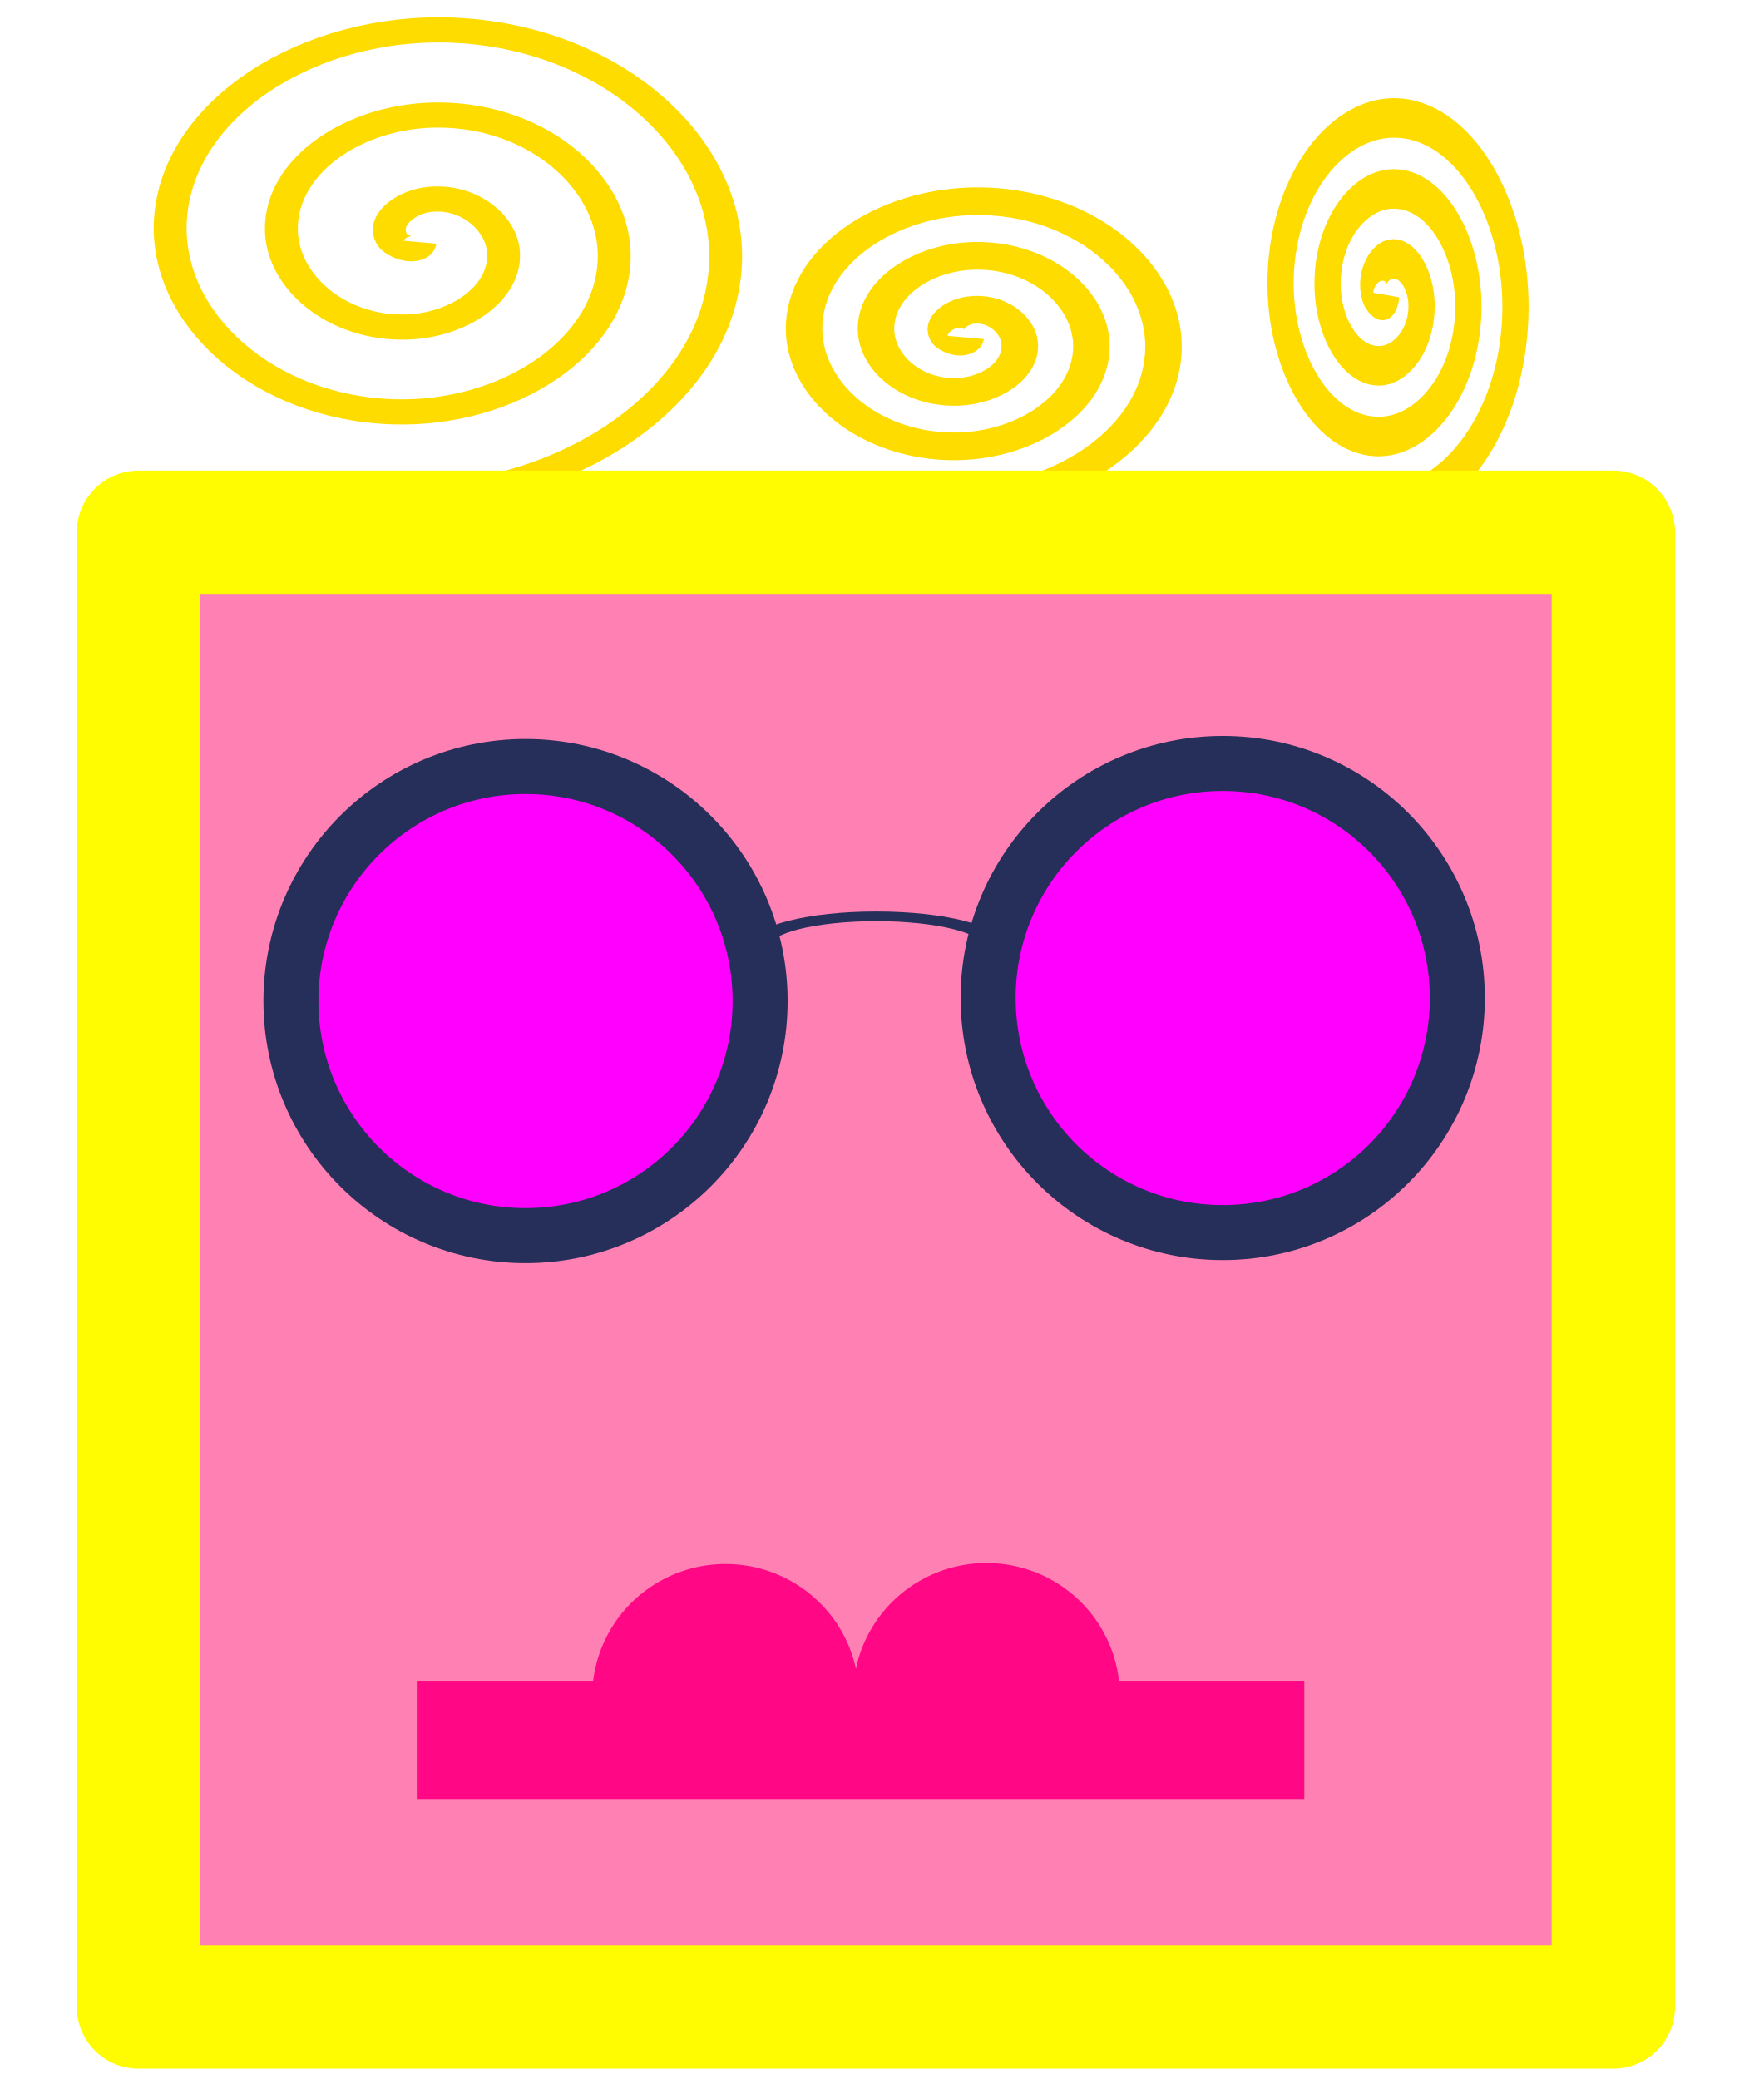
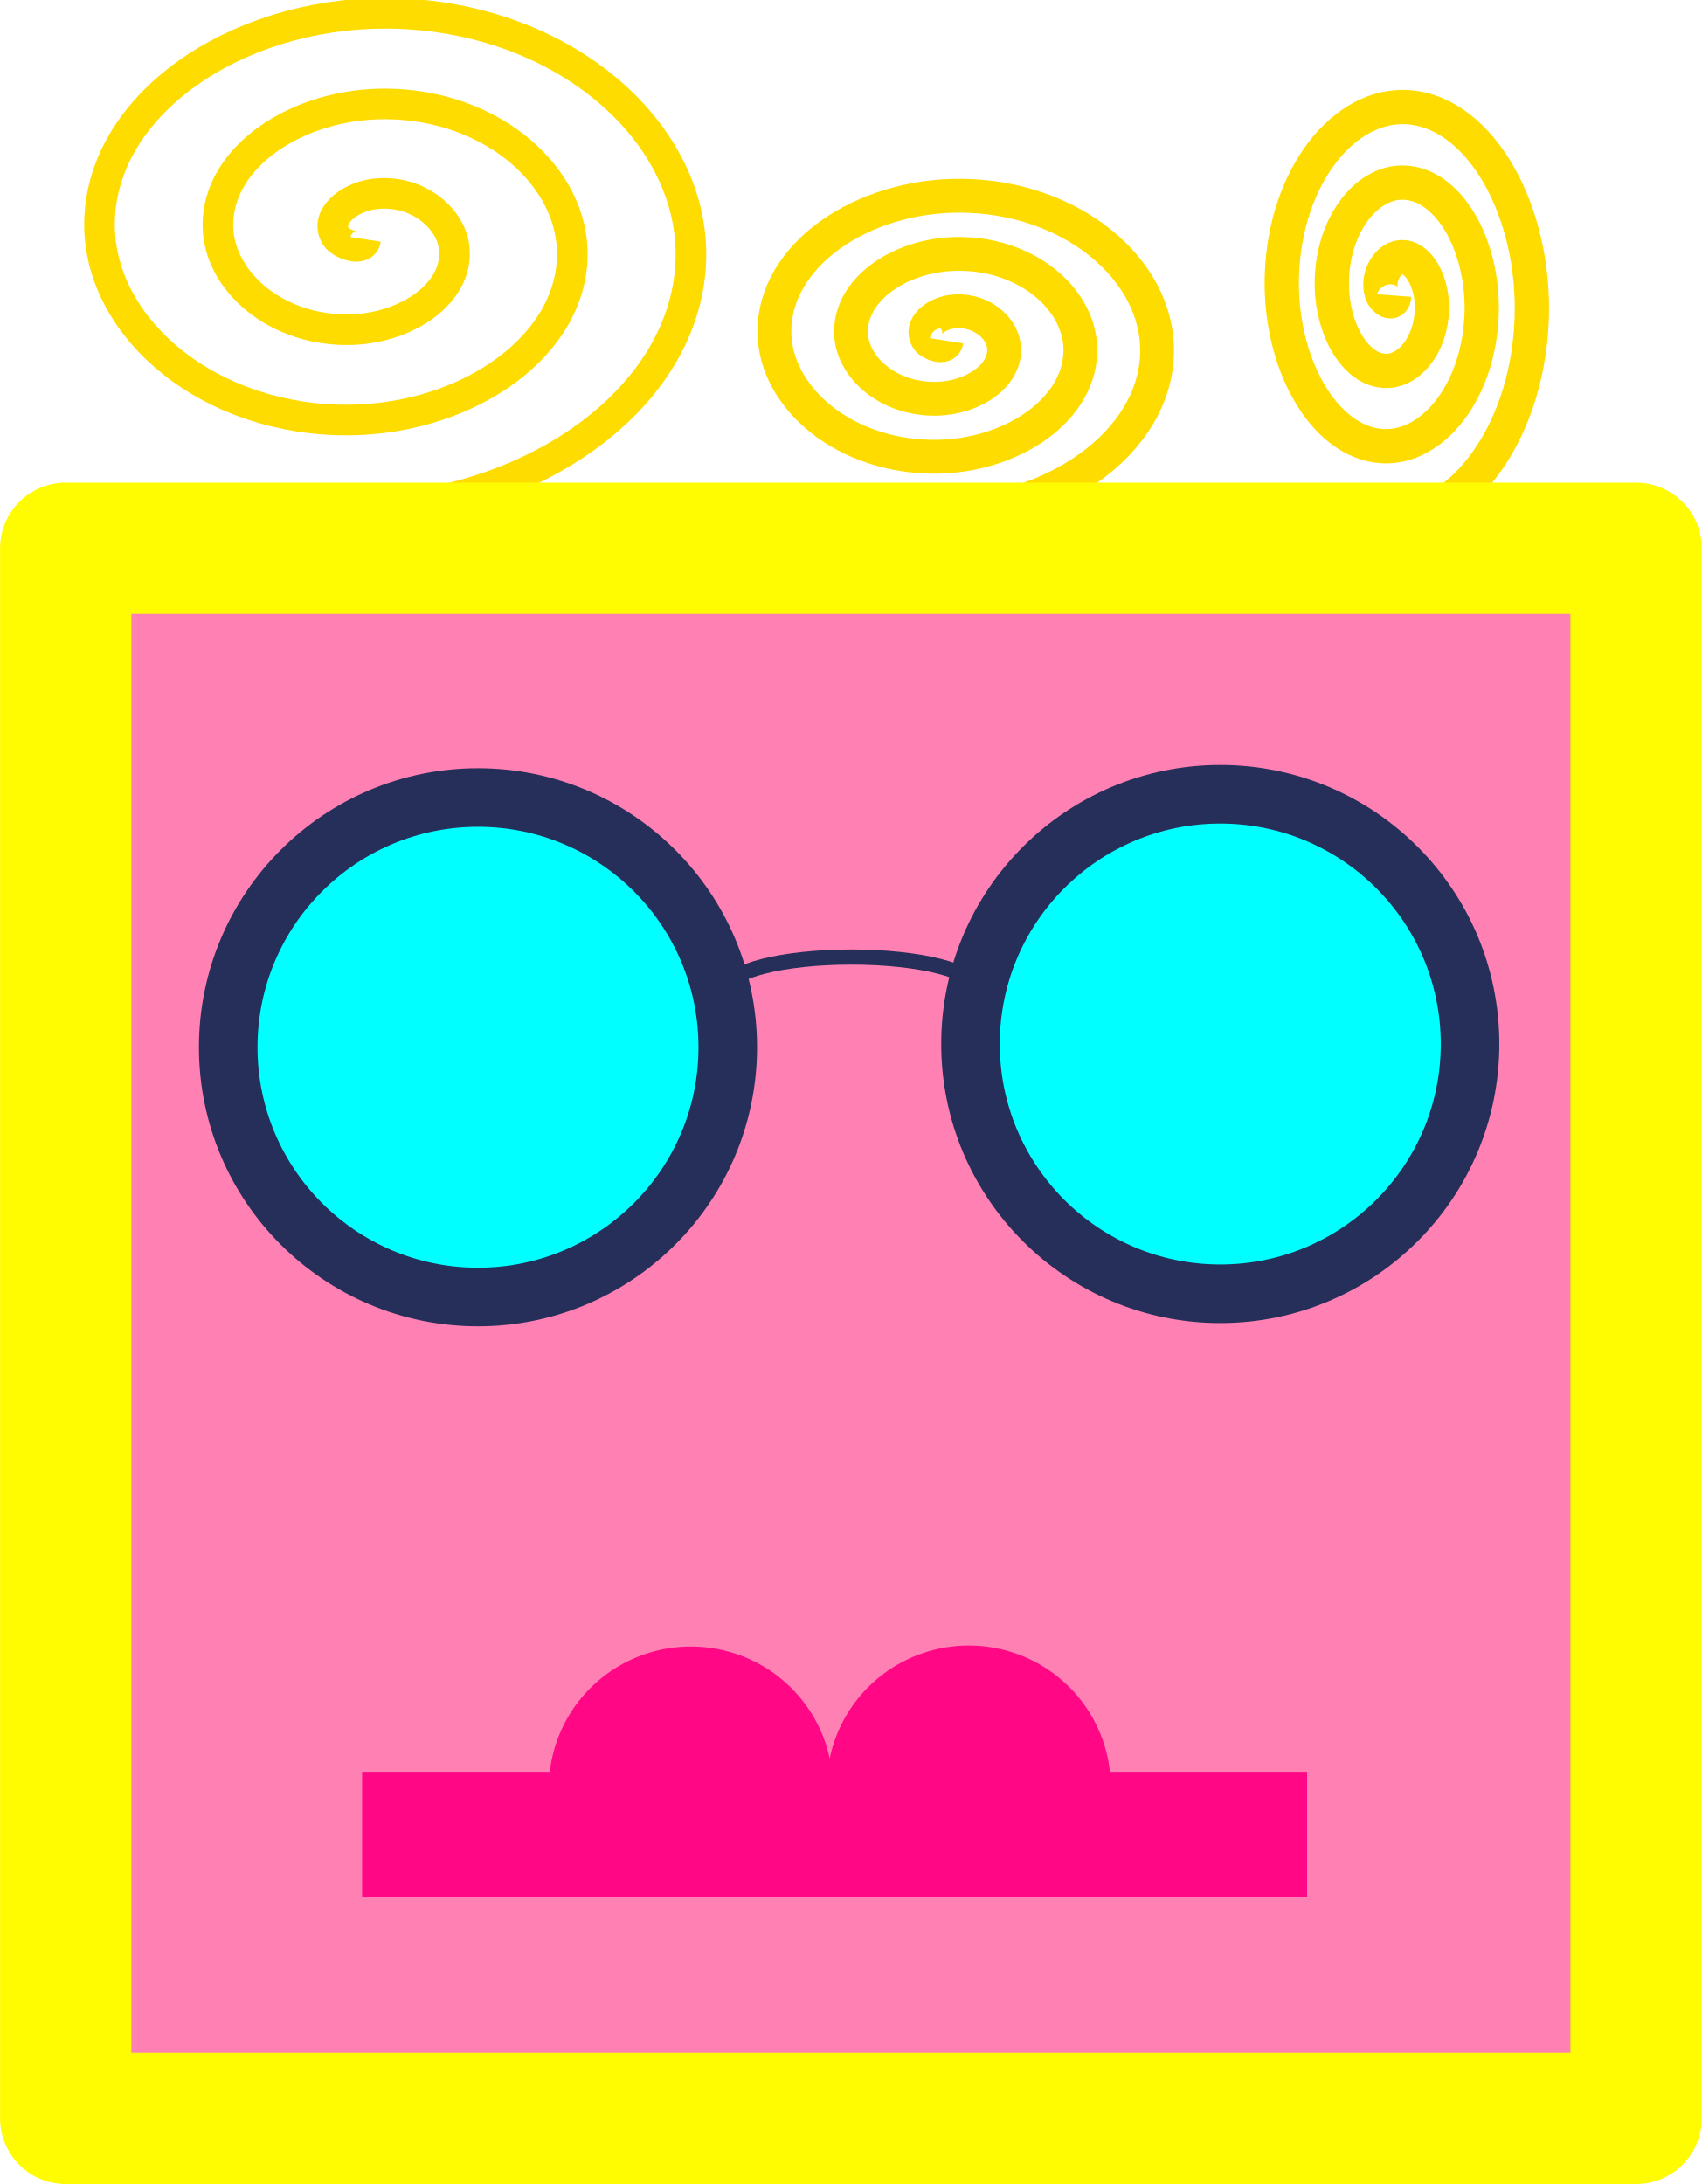
- <svg xmlns="http://www.w3.org/2000/svg" version="1.1" width="349.844" height="412.441" id="svg2">
-   <defs id="defs4" />
-   <g transform="translate(-123.6562,-139.121)" id="layer1">
-     <rect width="2.857" height="60" x="-1213.668" y="155.687" id="rect4032" style="fill:#ffff00;fill-opacity:1;stroke:#ff0000;stroke-width:6.167;stroke-linejoin:round;stroke-miterlimit:4;stroke-opacity:1;stroke-dasharray:none" />
-     <rect width="2.818" height="64.317" x="-1085.771" y="264.913" transform="matrix(0.9968278,0.07958857,-0.3986581,0.9170996,0,0)" id="rect4032-3" style="fill:#ffff00;fill-opacity:1;stroke:#ff0000;stroke-width:6.341;stroke-linejoin:round;stroke-miterlimit:4;stroke-opacity:1;stroke-dasharray:none" />
-     <rect width="2.818" height="64.317" x="1264.901" y="61.004" transform="matrix(-0.9968278,0.07958857,0.3986581,0.9170996,0,0)" id="rect4032-3-6" style="fill:#ffff00;fill-opacity:1;stroke:#ff0000;stroke-width:6.341;stroke-linejoin:round;stroke-miterlimit:4;stroke-opacity:1;stroke-dasharray:none" />
-     <rect width="322.857" height="322.857" x="-1374.054" y="228.705" id="rect2985" style="fill:#e5ff80;fill-rule:evenodd;stroke:#ff008a;stroke-width:27;stroke-linecap:round;stroke-linejoin:round;stroke-miterlimit:4;stroke-opacity:1;stroke-dasharray:none" />
-     <path d="m -81.822,312.425 a 52.023,52.023 0 1 1 -104.044,-0.454 l 52.021,0.454 z" transform="matrix(-0.8283322,0,0,-0.6369925,-1265.838,532.7954)" id="path3775-6-7" style="fill:#49ff00;fill-opacity:1;stroke:#ff0785;stroke-width:12.201;stroke-miterlimit:4;stroke-opacity:1;stroke-dasharray:none" />
-     <path d="m -81.822,312.425 a 52.023,52.023 0 1 1 -104.044,-0.454 l 52.021,0.454 z" transform="matrix(-0.79752,0,0,-0.6132977,-1382.07,526.0154)" id="path3775-6-7-5" style="fill:#49ff00;fill-opacity:1;stroke:#ff0785;stroke-width:12.201;stroke-miterlimit:4;stroke-opacity:1;stroke-dasharray:none" />
-     <rect width="125.714" height="23.571" x="-1275.102" y="468.698" id="rect3846" style="fill:#ff0000;fill-opacity:1;stroke:none" />
-     <path d="m 234.355,310.405 a 14.142,17.678 0 1 1 -28.284,-0.154 l 14.142,0.154 z" transform="matrix(0.79752,0,0,0.79752,-1452.546,66.37283)" id="path4101" style="fill:#008080;fill-opacity:1;stroke:none" />
-     <path d="m 234.355,310.405 a 14.142,17.678 0 1 1 -28.284,-0.154 l 14.142,0.154 z" transform="matrix(0.8283322,0,0,0.8283322,-1337.298,55.39459)" id="path4101-2" style="fill:#008080;fill-opacity:1;stroke:none" />
-     <rect width="322.857" height="322.857" x="-828.237" y="265.245" id="rect2985-9" style="fill:#ac9d93;fill-rule:evenodd;stroke:#23ff00;stroke-width:27;stroke-linecap:round;stroke-linejoin:round;stroke-miterlimit:4;stroke-opacity:1;stroke-dasharray:none" />
-     <path d="m -81.822,312.425 a 52.023,52.023 0 1 1 -104.044,-0.454 l 52.021,0.454 z" transform="matrix(-0.9937404,0,0,-0.8709312,-721.2001,649.8373)" id="path3775-6-7-1" style="fill:#00ffb2;fill-opacity:1;stroke:#91265d;stroke-width:12.201;stroke-miterlimit:4;stroke-opacity:1;stroke-dasharray:none" />
-     <path d="m -81.822,312.425 a 52.023,52.023 0 1 1 -104.046,0 52.023,52.023 0 1 1 104.046,0 z" transform="matrix(-0.9870857,0,0,-0.9870857,-875.263,674.4817)" id="path3775-6-7-5-2" style="fill:#00ffb2;fill-opacity:1;stroke:#91265d;stroke-width:12.201;stroke-miterlimit:4;stroke-opacity:1;stroke-dasharray:none" />
-     <path d="m 234.355,310.405 a 14.142,17.678 0 1 1 -28.284,-0.154 l 14.142,0.154 z" transform="matrix(-0.9999947,-0.00325265,0.00325265,-0.9999947,-526.0592,680.9907)" id="path4101-6" style="fill:#008080;fill-opacity:1;stroke:none" />
-     <path d="m 888.571,111.648 a 50.714,5 0 1 1 -101.427,-0.044 l 50.712,0.044 z" transform="matrix(1.049296,0,0,-10.61294,-1552.731,1416.429)" id="path4190" style="fill:#ce00ff;fill-opacity:1;stroke:#000000;stroke-width:0.3;stroke-miterlimit:4;stroke-opacity:1;stroke-dasharray:none" />
-     <rect width="211.429" height="22.143" x="-776.786" y="230.594" id="rect4186" style="fill:#ce00ff;fill-opacity:1;stroke:#000000;stroke-opacity:1" />
-     <path d="m 234.355,310.405 a 14.142,17.678 0 1 1 -28.284,-0.154 l 14.142,0.154 z" transform="matrix(-0.9999947,-0.00325265,0.00325265,-0.9999947,-369.6649,677.1766)" id="path4101-6-6" style="fill:#008080;fill-opacity:1;stroke:none" />
-     <rect width="114.96" height="25" x="-723.214" y="501.165" id="rect4234" style="fill:#00ffb2;fill-opacity:1;stroke:#91265d;stroke-width:12.116;stroke-linecap:round;stroke-linejoin:round;stroke-miterlimit:4;stroke-opacity:1;stroke-dasharray:none" />
-     <path d="m 1228.571,202.362 c -0.43,3.653 -5.136,1.223 -6.071,-0.714 -2.535,-5.25 2.62,-10.485 7.5,-11.429 8.729,-1.688 16.027,6.062 16.786,14.286 1.113,12.069 -9.529,21.673 -21.071,22.143 -15.385,0.627 -27.358,-13.001 -27.5,-27.857 -0.178,-18.695 16.476,-33.064 34.643,-32.857 22.003,0.251 38.782,19.952 38.214,41.429 -0.669,25.31 -23.428,44.506 -48.214,43.571 -28.617,-1.079 -50.236,-26.905 -48.929,-55 1.485,-31.924 30.382,-55.968 61.786,-54.286 35.231,1.888 61.704,33.859 59.643,68.571 -2.288,38.537 -37.336,67.441 -75.357,65" transform="matrix(0.3832593,0,0,0.5778062,-72.22665,80.71635)" id="path4275-2-3" style="fill:none;stroke:#ffdc00;stroke-width:13.575;stroke-linecap:butt;stroke-linejoin:miter;stroke-miterlimit:4;stroke-opacity:1;stroke-dasharray:none" />
-     <path d="m 1228.571,202.362 c -0.43,3.653 -5.136,1.223 -6.071,-0.714 -2.535,-5.25 2.62,-10.485 7.5,-11.429 8.729,-1.688 16.027,6.062 16.786,14.286 1.113,12.069 -9.529,21.673 -21.071,22.143 -15.385,0.627 -27.358,-13.001 -27.5,-27.857 -0.178,-18.695 16.476,-33.064 34.643,-32.857 22.003,0.251 38.782,19.952 38.214,41.429 -0.669,25.31 -23.428,44.506 -48.214,43.571 -28.617,-1.079 -50.236,-26.905 -48.929,-55 1.485,-31.924 30.382,-55.968 61.786,-54.286 35.231,1.888 61.704,33.859 59.643,68.571 -2.288,38.537 -37.336,67.441 -75.357,65" transform="matrix(0.5864183,0,0,0.4445984,-405.2319,116.0935)" id="path4275-2" style="fill:none;stroke:#ffdc00;stroke-width:12.346;stroke-linecap:butt;stroke-linejoin:miter;stroke-miterlimit:4;stroke-opacity:1;stroke-dasharray:none" />
-     <path d="m 1228.571,202.362 c -0.43,3.653 -5.136,1.223 -6.071,-0.714 -2.535,-5.25 2.62,-10.485 7.5,-11.429 8.729,-1.688 16.027,6.062 16.786,14.286 1.113,12.069 -9.529,21.673 -21.071,22.143 -15.385,0.627 -27.358,-13.001 -27.5,-27.857 -0.178,-18.695 16.476,-33.064 34.643,-32.857 22.003,0.251 38.782,19.952 38.214,41.429 -0.669,25.31 -23.428,44.506 -48.214,43.571 -28.617,-1.079 -50.236,-26.905 -48.929,-55 1.485,-31.924 30.382,-55.968 61.786,-54.286 35.231,1.888 61.704,33.859 59.643,68.571 -2.288,38.537 -37.336,67.441 -75.357,65" transform="matrix(0.9061668,0,0,0.6927506,-906.3134,46.98461)" id="path4275" style="fill:none;stroke:#ffdc00;stroke-width:7.2;stroke-linecap:butt;stroke-linejoin:miter;stroke-miterlimit:4;stroke-opacity:1;stroke-dasharray:none" />
-     <rect width="292.562" height="292.562" x="151.119" y="244.714" id="rect2985-9-2" style="fill:#ff80b2;fill-rule:evenodd;stroke:#fffb00;stroke-width:24.467;stroke-linecap:round;stroke-linejoin:round;stroke-miterlimit:4;stroke-opacity:1;stroke-dasharray:none" />
-     <path d="m 1069.286,331.291 a 22.857,12.5 0 0 1 45.714,0" transform="matrix(1.011454,0,0,0.4677841,-807.1715,171.7823)" id="path4534" style="fill:none;stroke:#252f59;stroke-width:4.1;stroke-linecap:round;stroke-linejoin:round;stroke-miterlimit:4;stroke-opacity:1;stroke-dasharray:none" />
-     <path d="m -81.822,312.425 a 52.023,52.023 0 1 1 -104.044,-0.454 l 52.021,0.454 z" transform="matrix(-0.4551011,0,0,-0.452646,206.6687,617.124)" id="path3775-6-7-5-9-2" style="fill:#ff0785;fill-opacity:1;stroke:#ff0785;stroke-width:12.2;stroke-linecap:round;stroke-linejoin:round;stroke-miterlimit:4;stroke-opacity:1;stroke-dasharray:none" />
-     <path d="m -81.822,312.425 a 52.023,52.023 0 1 1 -104.046,0 52.023,52.023 0 1 1 104.046,0 z" transform="matrix(-0.8944643,0,0,-0.8944643,108.1817,617.1696)" id="path3775-6-7-5-2-1" style="fill:#ff00ff;fill-opacity:1;stroke:#252f59;stroke-width:12.201;stroke-miterlimit:4;stroke-opacity:1;stroke-dasharray:none" />
-     <path d="m -81.822,312.425 a 52.023,52.023 0 1 1 -104.046,0 52.023,52.023 0 1 1 104.046,0 z" transform="matrix(-0.8944643,0,0,-0.8944643,246.4839,616.5644)" id="path3775-6-7-5-2-1-2" style="fill:#ff00ff;fill-opacity:1;stroke:#252f59;stroke-width:12.201;stroke-miterlimit:4;stroke-opacity:1;stroke-dasharray:none" />
-     <rect width="176.055" height="23.301" x="206.33" y="472.712" id="rect4457" style="fill:#ff0785;fill-opacity:1;stroke:#ff0785;stroke-width:0;stroke-miterlimit:4;stroke-opacity:1;stroke-dasharray:none" />
-     <path d="m -81.822,312.425 a 52.023,52.023 0 1 1 -104.044,-0.454 l 52.021,0.454 z" transform="matrix(-0.4551011,0,0,-0.452646,258.4246,616.9297)" id="path3775-6-7-5-9-2-7" style="fill:#ff0785;fill-opacity:1;stroke:#ff0785;stroke-width:12.2;stroke-linecap:round;stroke-linejoin:round;stroke-miterlimit:4;stroke-opacity:1;stroke-dasharray:none" />
-     <rect width="322.857" height="313.073" x="648.228" y="827.061" id="rect2985-9-2-3" style="fill:#483737;fill-rule:evenodd;stroke:#feff00;stroke-width:26.588;stroke-linecap:round;stroke-linejoin:round;stroke-miterlimit:4;stroke-opacity:1;stroke-dasharray:none" />
-     <path d="m -81.822,312.425 a 52.023,52.023 0 1 1 -104.046,0 52.023,52.023 0 1 1 104.046,0 z" transform="matrix(-0.9870857,0,0,-0.9571729,600.8446,1225.628)" id="path3775-6-7-5-2-1-4" style="fill:#916f6f;fill-opacity:1;stroke:#ffd200;stroke-width:12.201;stroke-miterlimit:4;stroke-opacity:1;stroke-dasharray:none" />
-     <rect width="194.286" height="40.173" x="709.156" y="1055.805" id="rect4457-8" style="fill:#ffaaaa;fill-opacity:1;stroke:#da3083;stroke-width:14.574;stroke-linecap:round;stroke-linejoin:round;stroke-miterlimit:4;stroke-opacity:1;stroke-dasharray:none" />
-     <rect width="87.348" height="14.545" x="825.906" y="798.974" id="rect4619" style="fill:#d62142;fill-opacity:1;stroke:#000000;stroke-width:3.867;stroke-miterlimit:4;stroke-opacity:1;stroke-dasharray:none" />
-     <path d="m 888.571,111.648 a 50.714,5 0 1 1 -101.427,-0.044 l 50.712,0.044 z" transform="matrix(1.125507,0,0,-12.1895,-169.2752,2174.297)" id="path4190-0" style="fill:#d62142;fill-opacity:1;stroke:#000000;stroke-width:1.044;stroke-miterlimit:4;stroke-opacity:1;stroke-dasharray:none" />
-     <rect width="11.257" height="7.238" x="767.462" y="743.912" id="rect4621" style="fill:#ff6600;fill-opacity:1;stroke:none" />
-     <path d="m 2068.792,317.981 a 13.637,12.122 0 1 1 -27.274,0 13.637,12.122 0 1 1 27.274,0 z" transform="matrix(1,0,0,0.9696958,-1321.951,617.1512)" id="path4623" style="fill:#ff6600;fill-opacity:1;stroke:none" />
-     <path d="m -81.822,312.425 a 52.023,52.023 0 1 1 -104.046,0 52.023,52.023 0 1 1 104.046,0 z" transform="matrix(-0.9870857,0,0,-0.9571729,759.0747,1222.582)" id="path3775-6-7-5-2-1-4-3" style="fill:#916f6f;fill-opacity:1;stroke:#ffd200;stroke-width:12.201;stroke-miterlimit:4;stroke-opacity:1;stroke-dasharray:none" />
-     <path d="m 2068.792,317.981 a 13.637,12.122 0 1 1 -27.274,0 13.637,12.122 0 1 1 27.274,0 z" transform="matrix(1,0,0,0.9696958,-1163.721,614.1059)" id="path4623-6" style="fill:#ff6600;fill-opacity:1;stroke:none" />
-     <path d="m -800.088,-345.285 0,-87.234 12.851,-15.657 280.881,3.355 13.769,20.131 -0.115,80.384" id="path4837" style="fill:none;stroke:#ff00c4;stroke-width:5.216;stroke-linecap:butt;stroke-linejoin:miter;stroke-miterlimit:4;stroke-opacity:1;stroke-dasharray:none" />
-     <path d="m -81.822,312.425 a 52.023,52.023 0 1 1 -104.044,-0.454 l 52.021,0.454 z" transform="matrix(0,-0.7435125,0.5967536,0,-692.7399,-410.6984)" id="path3775-6-7-1-6-4" style="fill:#ff00a8;fill-opacity:1;stroke:#252b49;stroke-width:12.201;stroke-miterlimit:4;stroke-opacity:1;stroke-dasharray:none" />
-     <path d="m -81.822,312.425 a 52.023,52.023 0 1 1 -104.044,-0.454 l 52.021,0.454 z" transform="matrix(0,0.7435125,-0.6646469,0,-574.7895,-211.7052)" id="path3775-6-7-1-6-4-5" style="fill:#ff00a8;fill-opacity:1;stroke:#252b49;stroke-width:12.201;stroke-miterlimit:4;stroke-opacity:1;stroke-dasharray:none" />
-     <rect width="263.219" height="302.218" x="-776.309" y="-411.343" id="rect2985-9-2-3-1" style="fill:#ff00ff;fill-rule:evenodd;stroke:#000000;stroke-width:23.587;stroke-linecap:round;stroke-linejoin:round;stroke-miterlimit:4;stroke-opacity:1;stroke-dasharray:none" />
-     <path d="m -81.822,312.425 a 52.023,52.023 0 1 1 -104.046,0 52.023,52.023 0 1 1 104.046,0 z" transform="matrix(-0.8182385,0,0,-0.8182385,-686.5382,-86.34991)" id="path3775-6-7-5-2-1-4-6-3" style="fill:#ffbaba;fill-opacity:1;stroke:#030200;stroke-width:12.201;stroke-miterlimit:4;stroke-opacity:1;stroke-dasharray:none" />
-     <path d="m -81.822,312.425 a 52.023,52.023 0 1 1 -104.044,-0.454 l 52.021,0.454 z" transform="matrix(-1.070229,0,0,-0.3152671,-785.3279,-59.83999)" id="path3775-6-7-1-6" style="fill:#ff00a8;fill-opacity:1;stroke:#252b49;stroke-width:12.201;stroke-miterlimit:4;stroke-opacity:1;stroke-dasharray:none" />
-     <path d="m -81.822,312.425 a 52.023,52.023 0 1 1 -104.046,0 52.023,52.023 0 1 1 104.046,0 z" transform="matrix(-0.7857015,0,0,-0.7857015,-815.1246,-96.5343)" id="path3775-6-7-5-2-1-4-6" style="fill:#ffbaba;fill-opacity:1;stroke:#030200;stroke-width:12.201;stroke-miterlimit:4;stroke-opacity:1;stroke-dasharray:none" />
-     <path d="m 2068.792,317.981 a 13.637,12.122 0 1 1 -27.274,0 13.637,12.122 0 1 1 27.274,0 z" transform="matrix(0.795981,0,0,0.795981,-2345.634,-596.0062)" id="path4623-9" style="fill:#008000;fill-opacity:1;stroke:none" />
-     <path d="m 2068.792,317.981 a 13.637,12.122 0 1 1 -27.274,0 13.637,12.122 0 1 1 27.274,0 z" transform="matrix(0.8289437,0,0,0.8289437,-2280.428,-606.5056)" id="path4623-9-7" style="fill:#008000;fill-opacity:1;stroke:none" />
-     <path d="m -778.415,-422.228 257.436,1.337 -37.644,129.713 z" id="path4752" style="fill:#800080;stroke:#000000;stroke-width:0.892px;stroke-linecap:butt;stroke-linejoin:miter;stroke-opacity:1" />
-     <path d="m 205,403.434 a 17.143,25.357 0 1 1 -34.286,0 17.143,25.357 0 1 1 34.286,0 z" transform="matrix(1.499004,0,0,1,-1608.71,-5.538984)" id="path4839" style="fill:#f41149;fill-opacity:1;stroke:none" />
-     <path d="m 205,403.434 a 17.143,25.357 0 1 1 -34.286,0 17.143,25.357 0 1 1 34.286,0 z" transform="matrix(1.499004,0,0,1,-1382.994,-5.942189)" id="path4839-2" style="fill:#f41149;fill-opacity:1;stroke:none" />
+ <svg xmlns="http://www.w3.org/2000/svg" height="406.95" version="1.1" viewBox="0 0 83.881 107.672" width="317.03">
+   <g transform="translate(-122.74 -150.79)">
+     <path d="m191.47 165.36c-0.044 0.558-0.521 0.187-0.616-0.109-0.257-0.803 0.266-1.603 0.761-1.747 0.885-0.258 1.625 0.927 1.702 2.184 0.113 1.845-0.966 3.313-2.137 3.385-1.56 0.096-2.774-1.988-2.789-4.259-0.018-2.858 1.671-5.055 3.513-5.023 2.231 0.038 3.933 3.05 3.875 6.333-0.068 3.869-2.376 6.804-4.889 6.661-2.902-0.165-5.094-4.113-4.962-8.408 0.151-4.88 3.081-8.556 6.265-8.299 3.572 0.289 6.257 5.176 6.048 10.483-0.232 5.891-3.786 10.31-7.641 9.937" fill="none" stroke="#ffdc00" stroke-width="1.69" />
+     <path d="m169.4 167.59c-0.067 0.43-0.797 0.144-0.942-0.084-0.393-0.618 0.406-1.233 1.164-1.344 1.354-0.199 2.487 0.713 2.604 1.681 0.173 1.42-1.478 2.549-3.269 2.605-2.387 0.074-4.245-1.529-4.267-3.277-0.028-2.199 2.556-3.889 5.375-3.865 3.414 0.029 6.017 2.347 5.929 4.873-0.104 2.977-3.635 5.235-7.481 5.125-4.44-0.127-7.794-3.165-7.592-6.47 0.23-3.755 4.714-6.584 9.586-6.386 5.466 0.222 9.574 3.983 9.254 8.066-0.355 4.533-5.793 7.933-11.692 7.646" fill="none" stroke="#ffdc00" stroke-width="1.668" />
+     <path d="m140.76 162.59c-0.103 0.67-1.231 0.224-1.456-0.131-0.608-0.962 0.628-1.922 1.798-2.095 2.093-0.309 3.843 1.111 4.024 2.618 0.267 2.212-2.285 3.972-5.052 4.059-3.689 0.115-6.559-2.383-6.593-5.106-0.043-3.426 3.95-6.06 8.306-6.022 5.275 0.046 9.298 3.657 9.162 7.593-0.16 4.639-5.617 8.158-11.56 7.986-6.861-0.198-12.044-4.931-11.731-10.081 0.356-5.851 7.284-10.258 14.814-9.95 8.447 0.346 14.794 6.206 14.3 12.568-0.549 7.064-8.952 12.361-18.067 11.914" fill="none" stroke="#ffdc00" stroke-width="1.509" />
+     <path d="m125.98 177.82h77.407v77.407h-77.407z" fill="#ff80b2" fill-rule="evenodd" stroke="#fffb00" stroke-linecap="round" stroke-linejoin="round" stroke-width="6.473" />
+     <path d="m158.59 199.52a6.117 1.547 0 0 1 6.117 -1.547 6.117 1.547 0 0 1 6.117 1.547" fill="none" stroke="#252f59" stroke-linecap="round" stroke-linejoin="round" stroke-width=".746" />
+     <path d="m150.53 238.93a6.264 6.23 0 0 1 3.148 -5.405 6.264 6.23 0 0 1 6.28 0.027 6.264 6.23 0 0 1 3.1 5.432l-6.264-0.054z" fill="#ff0785" stroke="#ff0785" stroke-linecap="round" stroke-linejoin="round" stroke-width="1.465" />
+     <path d="m133.99 202.42a12.312 12.312 0 0 1 12.312 -12.312 12.312 12.312 0 0 1 12.312 12.312 12.312 12.312 0 0 1 -12.312 12.312 12.312 12.312 0 0 1 -12.312 -12.312z" fill="#0ff" stroke="#252f59" stroke-width="2.887" />
+     <path d="m170.58 202.26a12.312 12.312 0 0 1 12.312 -12.312 12.312 12.312 0 0 1 12.312 12.312 12.312 12.312 0 0 1 -12.312 12.312 12.312 12.312 0 0 1 -12.312 -12.312z" fill="#0ff" stroke="#252f59" stroke-width="2.887" />
+     <path d="m140.59 238.14h46.581v6.165h-46.581z" fill="#ff0785" stroke-width="0" />
+     <path d="m164.23 238.88a6.264 6.23 0 0 1 3.148 -5.405 6.264 6.23 0 0 1 6.28 0.027 6.264 6.23 0 0 1 3.1 5.432l-6.264-0.054z" fill="#ff0785" stroke="#ff0785" stroke-linecap="round" stroke-linejoin="round" stroke-width="1.465" />
  </g>
</svg>
